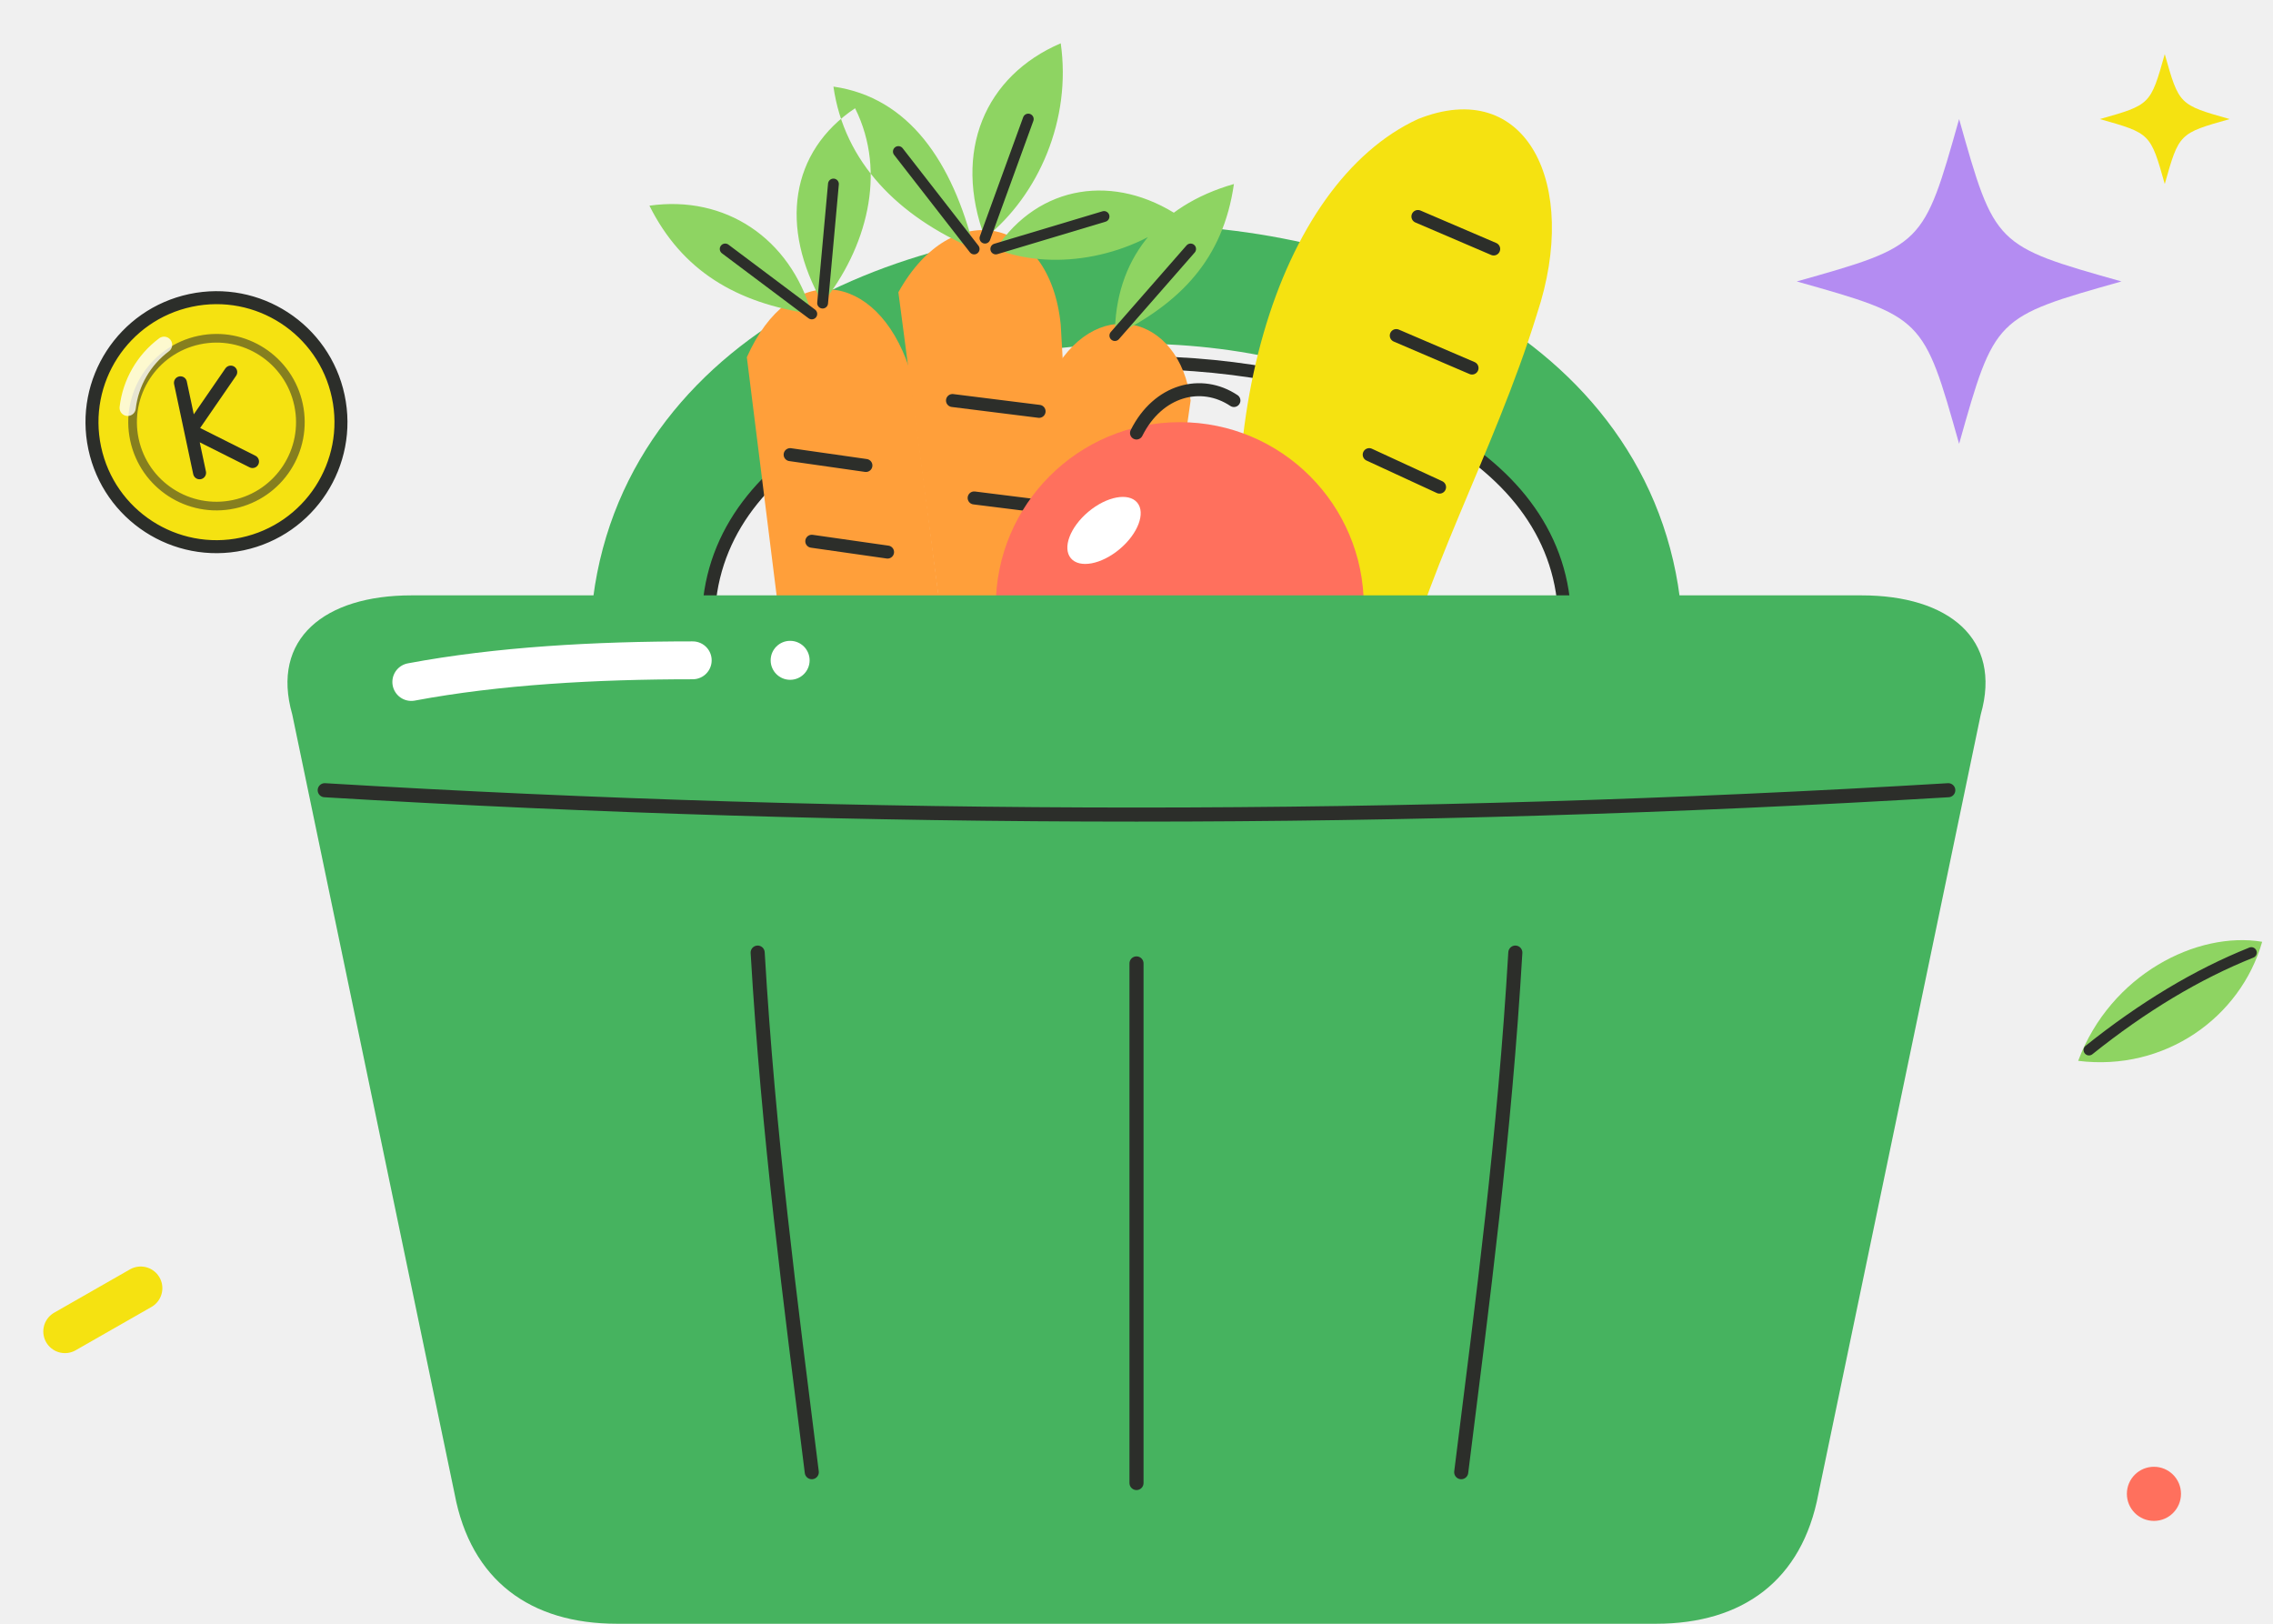
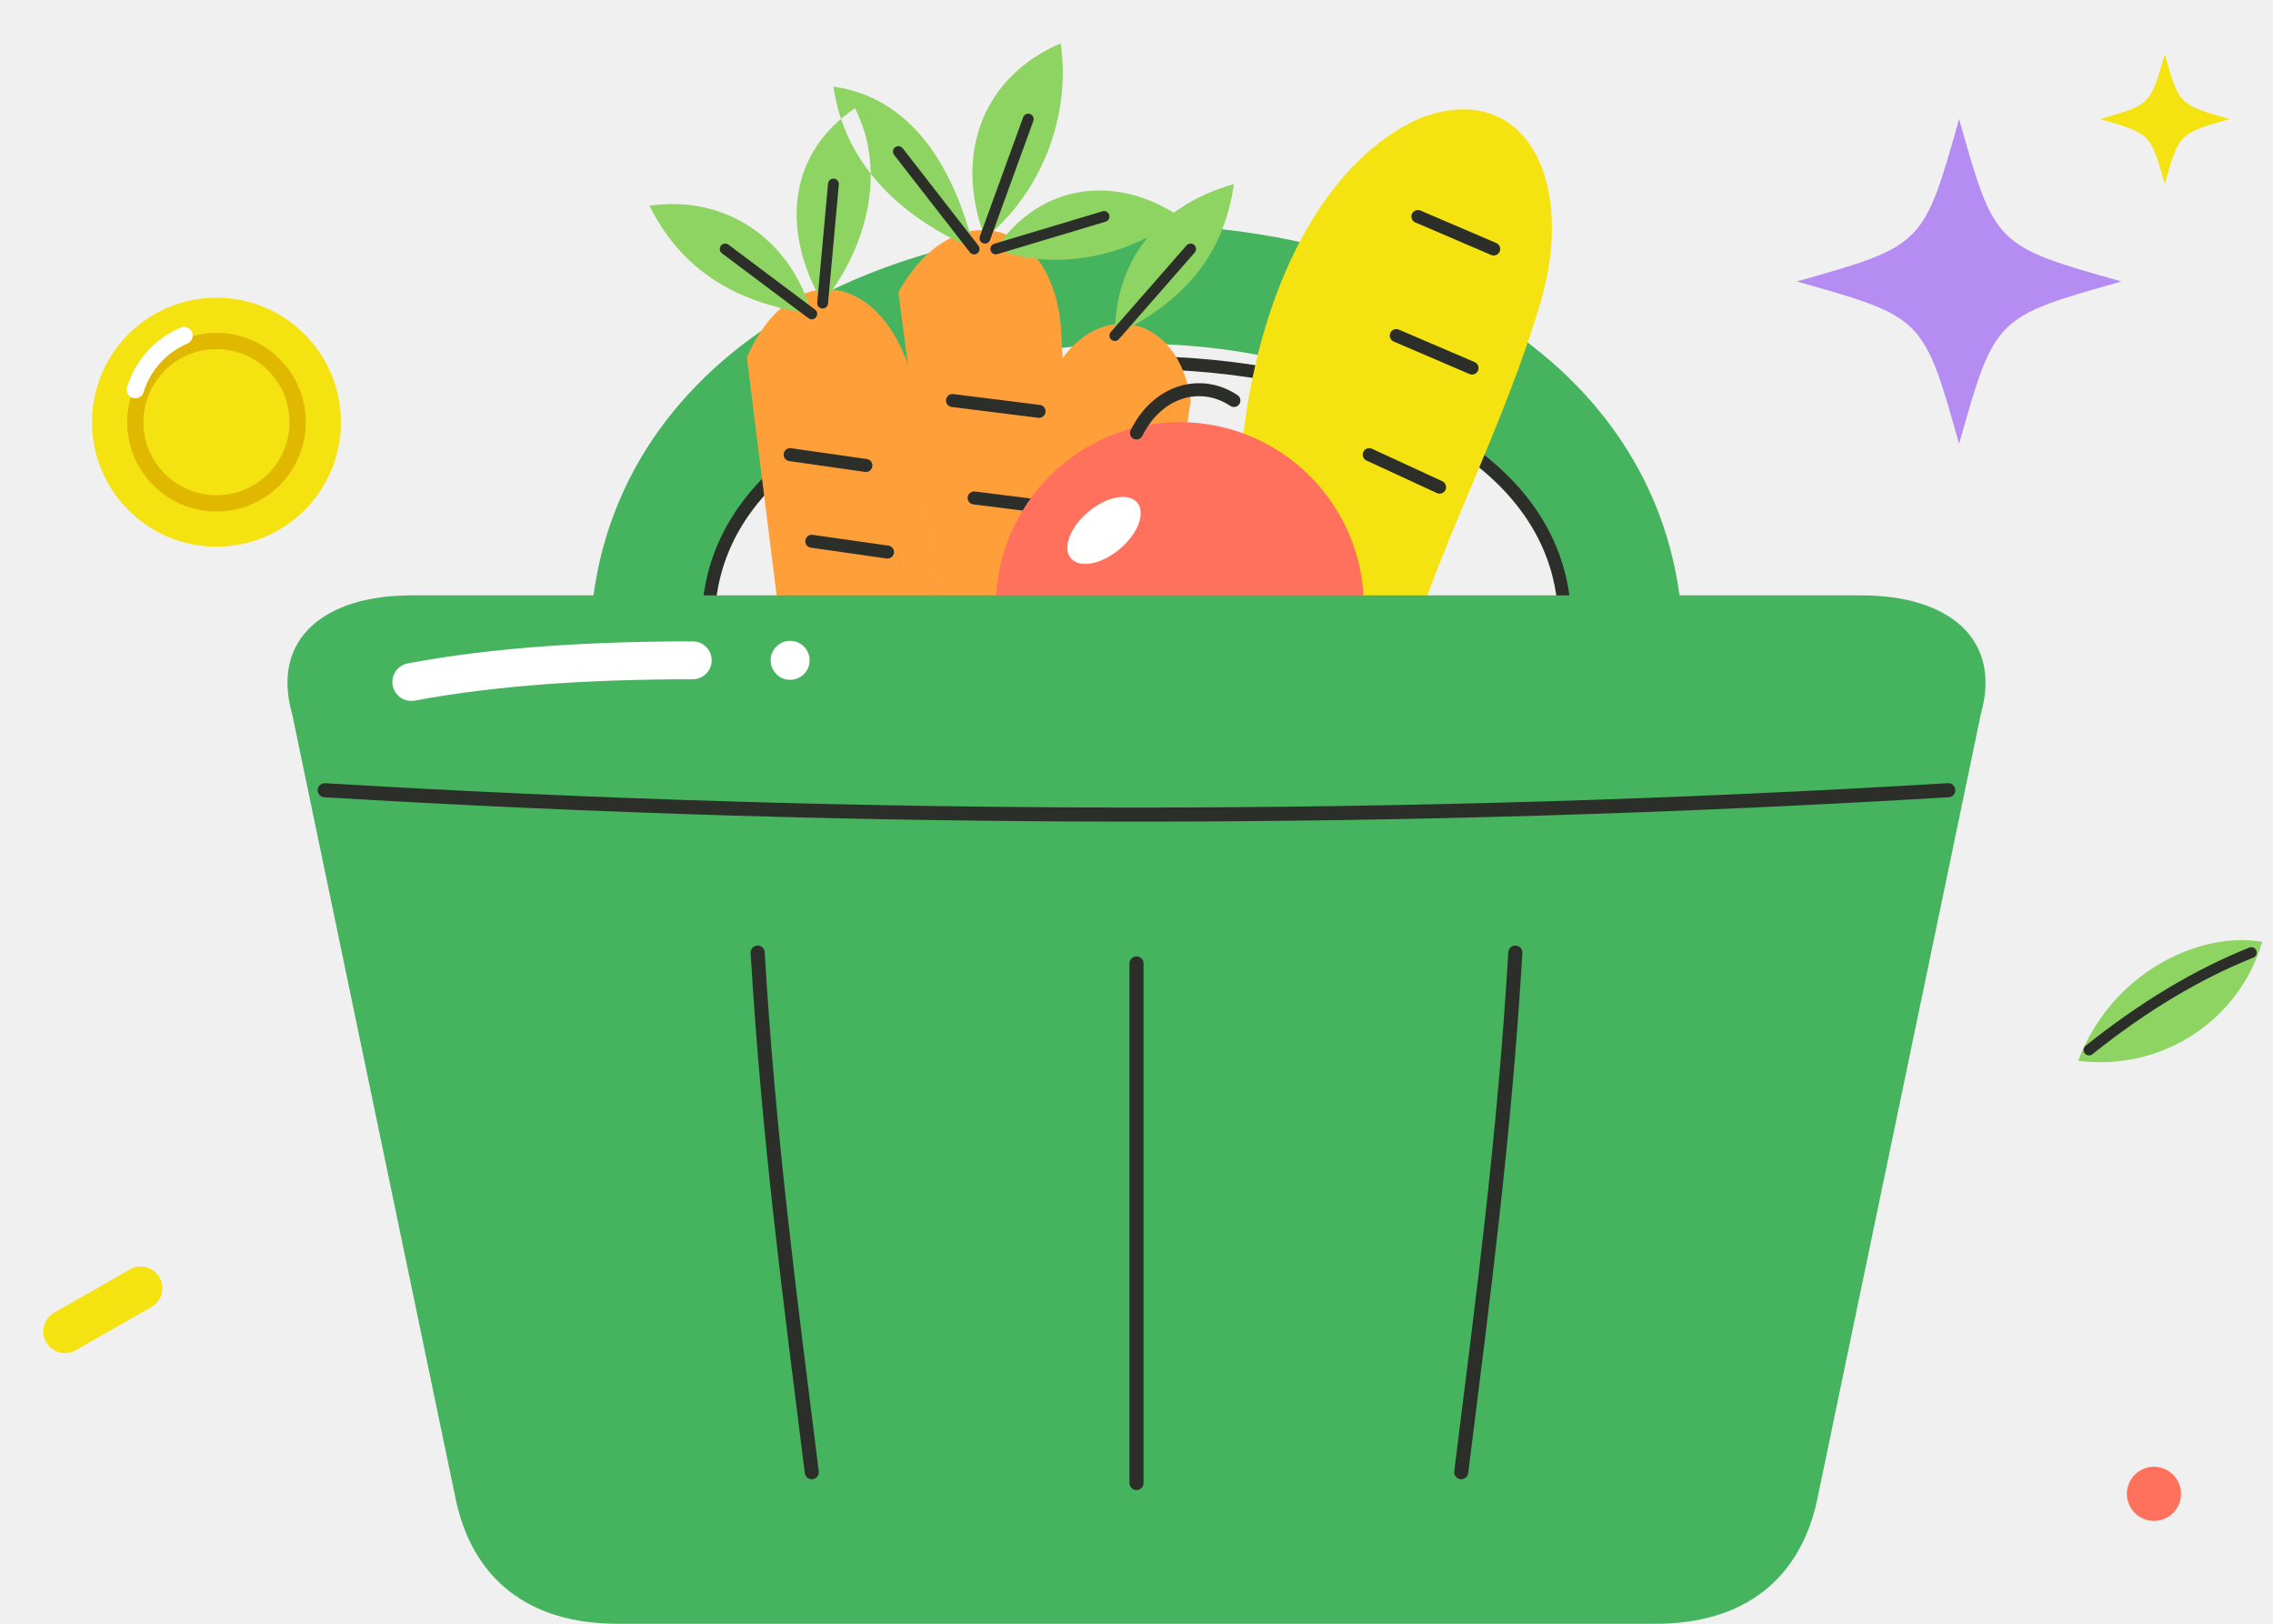
<svg xmlns="http://www.w3.org/2000/svg" viewBox="0 0 420 300" fill="none">
  <style>
    .tw{transform-box:fill-box;transform-origin:center;animation:tw 5s ease-in-out infinite}
    .tw2{animation-delay:1.7s;animation-duration:4.2s}
    @keyframes tw{0%,78%,100%{transform:scale(1) rotate(0)}86%{transform:scale(1.3) rotate(18deg)}93%{transform:scale(.92) rotate(-4deg)}}
    .gl{transform-box:fill-box;transform-origin:center;transform:scale(0);animation:gl 4.6s ease-out infinite 1s}
    @keyframes gl{0%,84%,100%{transform:scale(0) rotate(0)}89%{transform:scale(1.15) rotate(45deg)}95%{transform:scale(0) rotate(90deg)}}
    @media (prefers-reduced-motion:reduce){.tw,.gl{animation:none}}
  </style>
  <path class="tw" d="M362 22 C 368.6 45.4, 368.6 45.4, 392 52 C 368.6 58.6, 368.6 58.6, 362 82 C 355.4 58.6, 355.4 58.6, 332 52 C 355.4 45.4, 355.4 45.4, 362 22 Z" fill="#b48cf2" />
  <path class="tw tw2" d="M400 10 C 402.64 19.36, 402.64 19.36, 412 22 C 402.64 24.64, 402.64 24.64, 400 34 C 397.36 24.64, 397.36 24.64, 388 22 C 397.36 19.36, 397.36 19.36, 400 10 Z" fill="#f5e211" />
-   <g transform="rotate(-12 40 78)">
-     <circle cx="40" cy="78" r="23" fill="#f5e211" stroke="#2C2E2A" stroke-width="2.4" />
-     <circle cx="40" cy="78" r="15.5" stroke="#2C2E2A" stroke-width="1.6" opacity=".55" />
-     <path d="M35 69.5 v17 M44.5 69.5 l-9.5 9 l10 8" stroke="#2C2E2A" stroke-width="2.4" stroke-linecap="round" stroke-linejoin="round" />
-     <path d="M24.5 72 a 17 17 0 0 1 9 -10" stroke="#fff" stroke-width="3" stroke-linecap="round" opacity=".8" />
-   </g>
-   <path class="gl" d="M58 58 C 59.6 64.4, 59.6 64.4, 66 66 C 59.6 67.6, 59.6 67.6, 58 74 C 56.4 67.6, 56.4 67.6, 50 66 C 56.4 64.4, 56.4 64.4, 58 58 Z" fill="#fff" stroke="#2C2E2A" stroke-width="1.2" stroke-linejoin="round" />
+   <circle cx="40" cy="78" r="23" fill="#f5e211" />
+   <circle cx="40" cy="78" r="15" stroke="#e0b800" stroke-width="3" />
+   <path d="M25 72 a 16 16 0 0 1 9 -10" stroke="#fff" stroke-width="3.2" stroke-linecap="round" />
+   <path class="gl" d="M50 61 C 51.5 66.5, 51.5 66.5, 57 68 C 51.5 69.5, 51.5 69.5, 50 75 C 48.5 69.5, 48.5 69.5, 43 68 C 48.5 66.5, 48.5 66.5, 50 61 Z" fill="#fff" />
  <path d="M384 196 c 6 -16, 22 -24, 34 -22 c -4 14, -18 24, -34 22 Z" fill="#8ed462" />
  <path d="M386 194 c 10 -8, 20 -14, 30 -18" stroke="#2C2E2A" stroke-width="2" stroke-linecap="round" />
  <path d="M12 246 l 14 -8" stroke="#f5e211" stroke-width="8" stroke-linecap="round" />
  <circle cx="398" cy="276" r="5" fill="#ff705d" />
  <path d="M120 120 C 120 30, 300 30, 300 120" stroke="#46b35f" stroke-width="22" stroke-linecap="round" />
  <path d="M131 112 C 136 52, 284 52, 289 112" stroke="#2C2E2A" stroke-width="2.4" stroke-linecap="round" />
  <path d="M232 128 C 222 80, 236 34, 262 22 C 282 14, 292 34, 284 58 C 276 84, 262 108, 258 130 Z" fill="#f5e211" />
  <path d="M262 40 l14 6 M258 62 l14 6 M253 84 l13 6" stroke="#2C2E2A" stroke-width="2.4" stroke-linecap="round" />
  <path d="M138 66 c 8 -18, 24 -16, 30 2 L 176 130 L 146 130 Z" fill="#ff9f3a" />
  <path d="M166 54 c 10 -18, 28 -14, 30 6 L 200 130 L 176 130 Z" fill="#ff9f3a" />
  <path d="M194 70 c 8 -16, 24 -12, 26 4 L 212 130 L 200 130 Z" fill="#ff9f3a" />
  <path d="M146 84 l 14 2 M150 100 l 14 2 M176 74 l 16 2 M180 92 l 16 2" stroke="#2C2E2A" stroke-width="2.4" stroke-linecap="round" />
  <path d="M150 58 c -4 -14, -16 -22, -30 -20 c 6 12, 16 18, 30 20 Z M152 56 c -8 -14, -6 -28, 6 -36 c 6 12, 2 26, -6 36 Z M180 46 c -4 -16, -12 -28, -26 -30 c 2 14, 12 24, 26 30 Z M182 44 c -6 -16, 0 -30, 14 -36 c 2 14, -4 28, -14 36 Z M184 46 c 8 -12, 22 -14, 34 -6 c -10 8, -24 10, -34 6 Z M206 62 c 0 -14, 8 -24, 22 -28 c -2 14, -10 22, -22 28 Z" fill="#8ed462" />
  <path d="M150 58 l -16 -12 M152 56 l 2 -22 M180 46 l -14 -18 M182 44 l 8 -22 M184 46 l 20 -6 M206 62 l 14 -16" stroke="#2C2E2A" stroke-width="2" stroke-linecap="round" />
  <circle cx="218" cy="112" r="34" fill="#ff705d" />
  <path d="M210 80 c 4 -8 12 -10 18 -6" stroke="#2C2E2A" stroke-width="2.4" stroke-linecap="round" />
  <ellipse cx="204" cy="98" rx="8" ry="4.5" transform="rotate(-40 204 98)" fill="#fff" />
  <path d="M54 132 C 50 118, 60 110, 76 110 L 344 110 C 360 110, 370 118, 366 132 L 336 276 C 333 292, 322 300, 306 300 L 114 300 C 98 300, 87 292, 84 276 Z" fill="#46b35f" />
  <path d="M60 146 C 160 152, 260 152, 360 146" stroke="#2C2E2A" stroke-width="2.6" stroke-linecap="round" />
  <path d="M140 176 C 142 210, 146 240, 150 272" stroke="#2C2E2A" stroke-width="2.6" stroke-linecap="round" />
  <path d="M210 178 C 210 212, 210 242, 210 274" stroke="#2C2E2A" stroke-width="2.6" stroke-linecap="round" />
  <path d="M280 176 C 278 210, 274 240, 270 272" stroke="#2C2E2A" stroke-width="2.6" stroke-linecap="round" />
  <path d="M76 126 C 92 123, 110 122, 128 122" stroke="#fff" stroke-width="7" stroke-linecap="round" />
  <circle cx="146" cy="122" r="3.6" fill="#fff" />
</svg>
